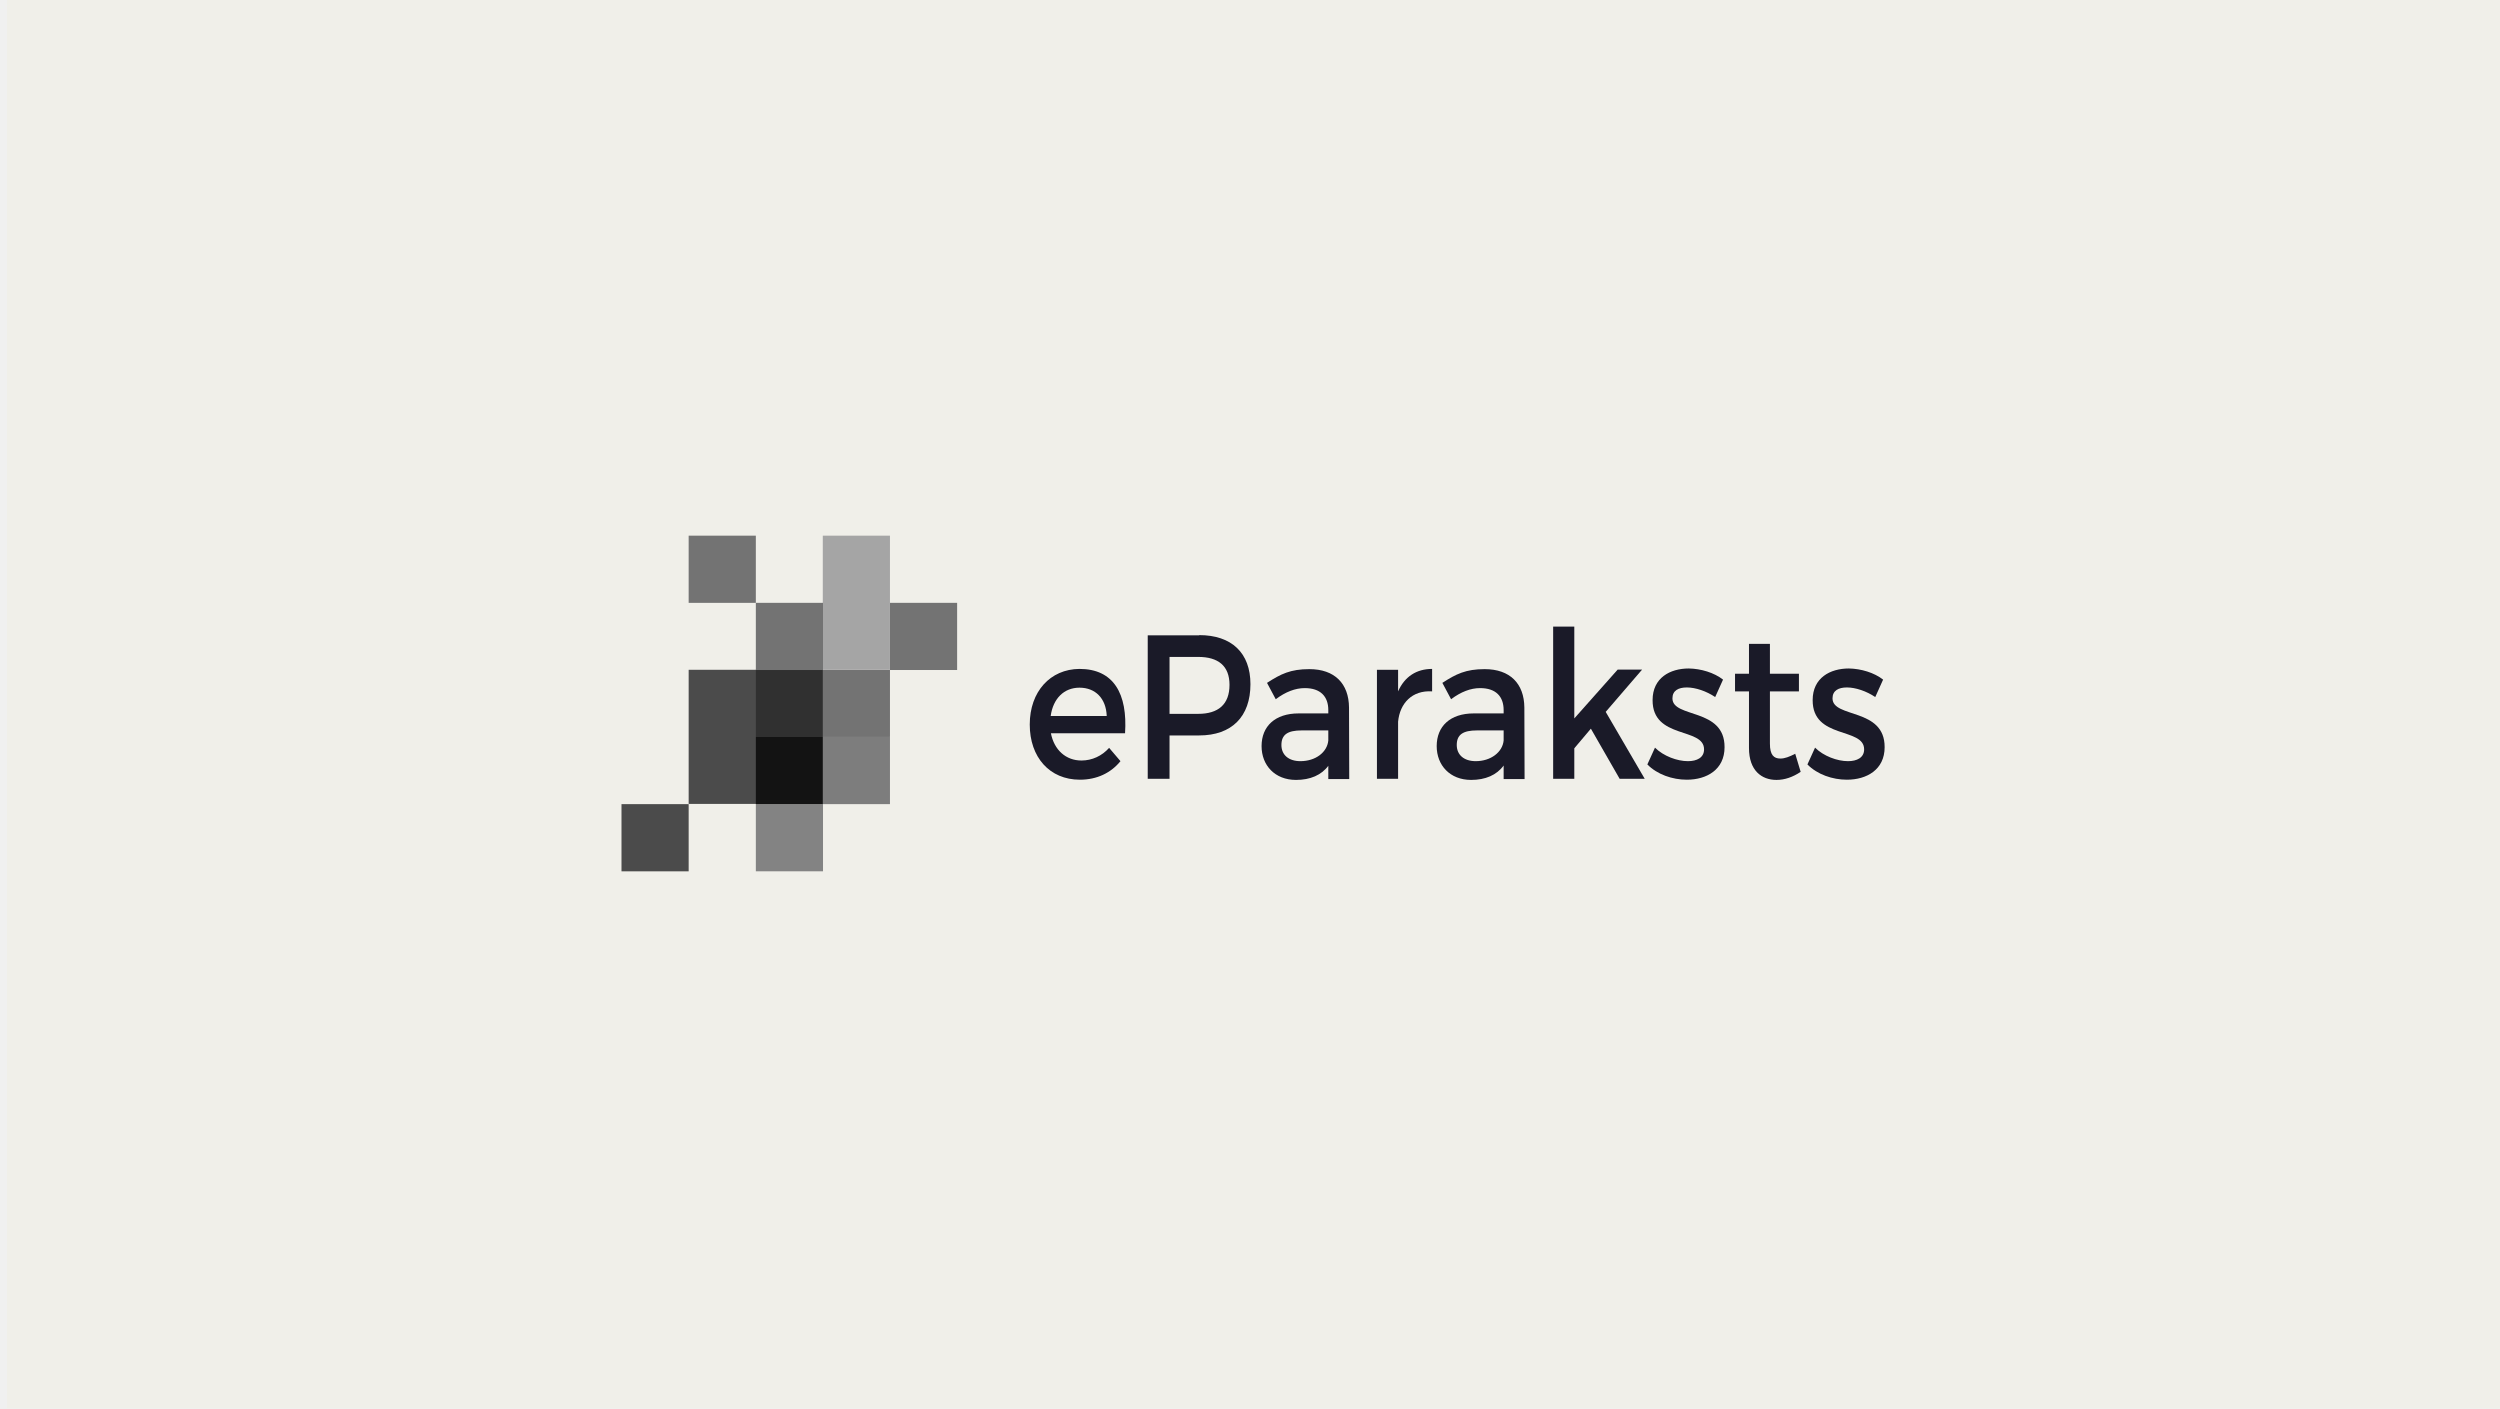
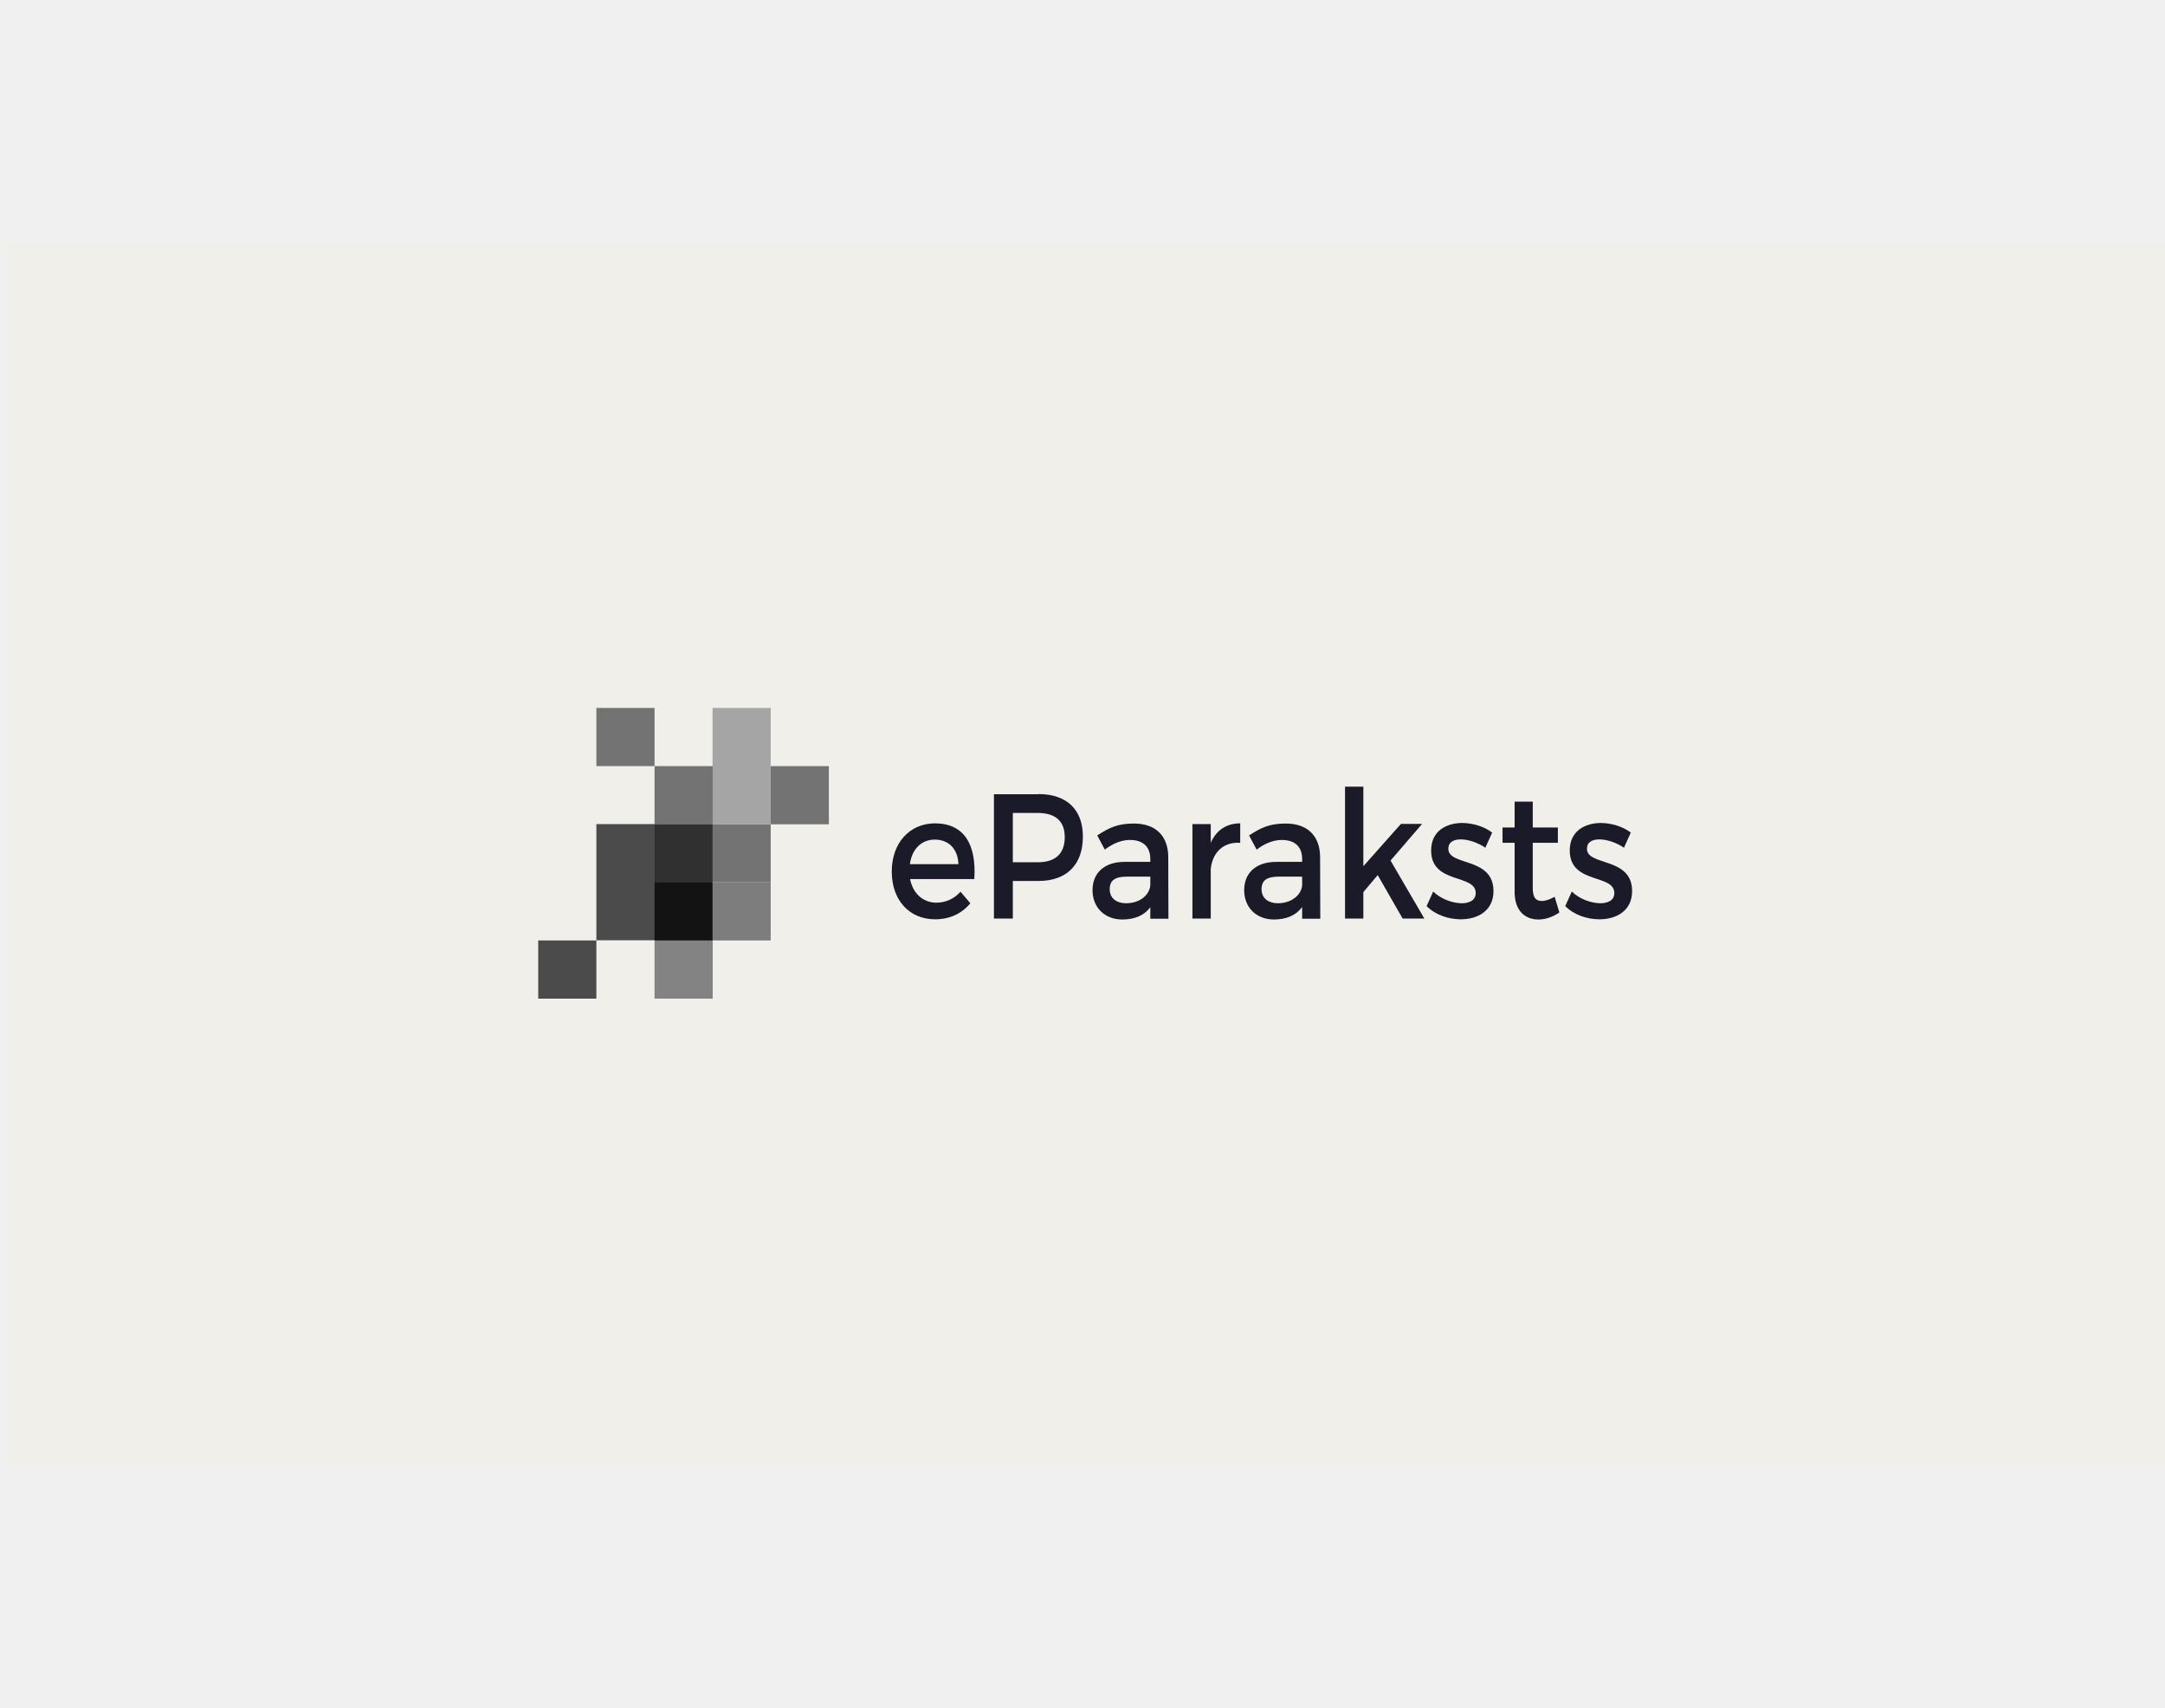
- <svg xmlns="http://www.w3.org/2000/svg" width="355" height="200" viewBox="0 0 355 200" fill="none">
+ <svg xmlns="http://www.w3.org/2000/svg" width="355" height="280" viewBox="0 0 355 200" fill="none">
  <rect width="354.012" height="200" transform="translate(0.988281)" fill="#F0EFE9" />
  <g clip-path="url(#clip0_552_464)">
    <path d="M159.757 104.122H149.228C149.693 106.506 151.365 107.993 153.563 107.993C155.081 107.993 156.474 107.342 157.496 106.197L159.107 108.086C157.744 109.758 155.762 110.718 153.347 110.718C149.042 110.718 146.224 107.528 146.224 102.883C146.224 98.207 149.135 95.017 153.285 94.986C158.147 94.986 160.129 98.517 159.757 104.122ZM157.156 101.675C157.063 99.167 155.545 97.65 153.285 97.65C151.086 97.65 149.538 99.198 149.197 101.675H157.156Z" fill="#1A1A28" />
    <path d="M170.286 90.186C174.9 90.186 177.563 92.726 177.563 97.154C177.563 101.768 174.9 104.432 170.286 104.432H166.074V110.594H162.978V90.218H170.286V90.186ZM166.043 101.366H170.162C172.98 101.366 174.59 100.034 174.59 97.247C174.59 94.553 172.98 93.283 170.162 93.283H166.074V101.366H166.043Z" fill="#1A1A28" />
    <path d="M188.65 108.705C187.659 110.067 186.049 110.749 184.036 110.749C181.032 110.749 179.143 108.674 179.143 105.949C179.143 103.131 181.063 101.304 184.408 101.304H188.619V100.839C188.619 98.888 187.504 97.711 185.275 97.711C183.943 97.711 182.55 98.238 181.156 99.291L179.917 96.968C181.868 95.698 183.262 95.017 185.925 95.017C189.517 95.017 191.53 97.061 191.561 100.467L191.592 110.625H188.619V108.705H188.65ZM188.619 105.144V103.719H184.841C182.859 103.719 181.961 104.307 181.961 105.794C181.961 107.187 182.983 108.085 184.655 108.085C186.823 108.085 188.464 106.816 188.619 105.144Z" fill="#1A1A28" />
    <path d="M198.529 98.176C199.458 96.07 201.161 94.986 203.36 94.986V98.176C200.542 97.99 198.777 99.848 198.529 102.481V110.594H195.525V95.11H198.529V98.176Z" fill="#1A1A28" />
    <path d="M213.517 108.705C212.526 110.067 210.916 110.749 208.903 110.749C205.899 110.749 204.01 108.674 204.01 105.949C204.01 103.131 205.93 101.304 209.274 101.304H213.517V100.839C213.517 98.888 212.402 97.711 210.172 97.711C208.841 97.711 207.447 98.238 206.054 99.291L204.815 96.968C206.766 95.698 208.159 95.017 210.823 95.017C214.415 95.017 216.428 97.061 216.459 100.467L216.49 110.625H213.517V108.705ZM213.517 105.144V103.719H209.739C207.757 103.719 206.859 104.307 206.859 105.794C206.859 107.187 207.881 108.085 209.553 108.085C211.69 108.085 213.362 106.816 213.517 105.144Z" fill="#1A1A28" />
    <path d="M223.551 106.259V110.594H220.547V88.978H223.551V102.016L229.713 95.079H233.182L228.01 101.087L233.553 110.594H229.992L225.904 103.471L223.551 106.259Z" fill="#1A1A28" />
    <path d="M244.671 96.504L243.556 98.981C242.317 98.145 240.769 97.618 239.53 97.618C238.353 97.618 237.486 98.052 237.486 99.167C237.486 102.016 244.918 100.468 244.887 106.104C244.887 109.293 242.348 110.718 239.53 110.718C237.486 110.718 235.318 109.975 233.925 108.55L235.009 106.166C236.216 107.373 238.167 108.086 239.685 108.086C240.954 108.086 241.976 107.59 241.976 106.413C241.976 103.224 234.637 105.02 234.668 99.415C234.668 96.256 237.145 94.924 239.809 94.924C241.543 94.955 243.401 95.513 244.671 96.504Z" fill="#1A1A28" />
    <path d="M255.695 109.603C254.58 110.346 253.435 110.749 252.258 110.749C250.152 110.749 248.356 109.417 248.356 106.227V98.176H246.374V95.667H248.356V91.425H251.329V95.667H255.448V98.176H251.329V105.608C251.329 107.218 251.886 107.714 252.815 107.714C253.435 107.714 254.085 107.466 254.921 107.033L255.695 109.603Z" fill="#1A1A28" />
    <path d="M267.401 96.504L266.286 98.981C265.048 98.145 263.499 97.618 262.26 97.618C261.084 97.618 260.217 98.052 260.217 99.167C260.217 102.016 267.649 100.468 267.618 106.104C267.618 109.293 265.078 110.718 262.26 110.718C260.217 110.718 258.049 109.975 256.655 108.55L257.739 106.166C258.947 107.373 260.898 108.086 262.415 108.086C263.685 108.086 264.707 107.59 264.707 106.413C264.707 103.224 257.368 105.02 257.398 99.415C257.398 96.256 259.876 94.924 262.539 94.924C264.273 94.955 266.131 95.513 267.401 96.504Z" fill="#1A1A28" />
    <path d="M97.79 95.11H116.836V114.156H97.79V95.11Z" fill="#4B4B4B" />
    <path d="M107.329 95.11H116.867V104.648H107.329V95.11Z" fill="#303030" />
    <path d="M116.836 95.11H126.374V104.648H116.836V95.11Z" fill="#737373" />
    <path d="M126.374 85.603H135.912V95.141H126.374V85.603Z" fill="#737373" />
    <path d="M97.79 76.065H107.329V85.603H97.79V76.065Z" fill="#737373" />
    <path d="M116.836 76.065H126.374V95.11H116.836V76.065Z" fill="#A5A5A5" />
    <path d="M107.329 114.187H116.867V123.725H107.329V114.187Z" fill="#838383" />
    <path d="M107.329 85.603H116.867V95.141H107.329V85.603Z" fill="#737373" />
    <path d="M88.252 114.187H97.79V123.725H88.252V114.187Z" fill="#4B4B4B" />
    <path d="M107.329 104.648H116.867V114.187H107.329V104.648Z" fill="#131313" />
    <path d="M116.836 104.648H126.374V114.187H116.836V104.648Z" fill="#7D7D7D" />
  </g>
  <defs>
    <clipPath id="clip0_552_464">
      <rect width="179.613" height="48" fill="white" transform="translate(88.1875 76)" />
    </clipPath>
  </defs>
</svg>
